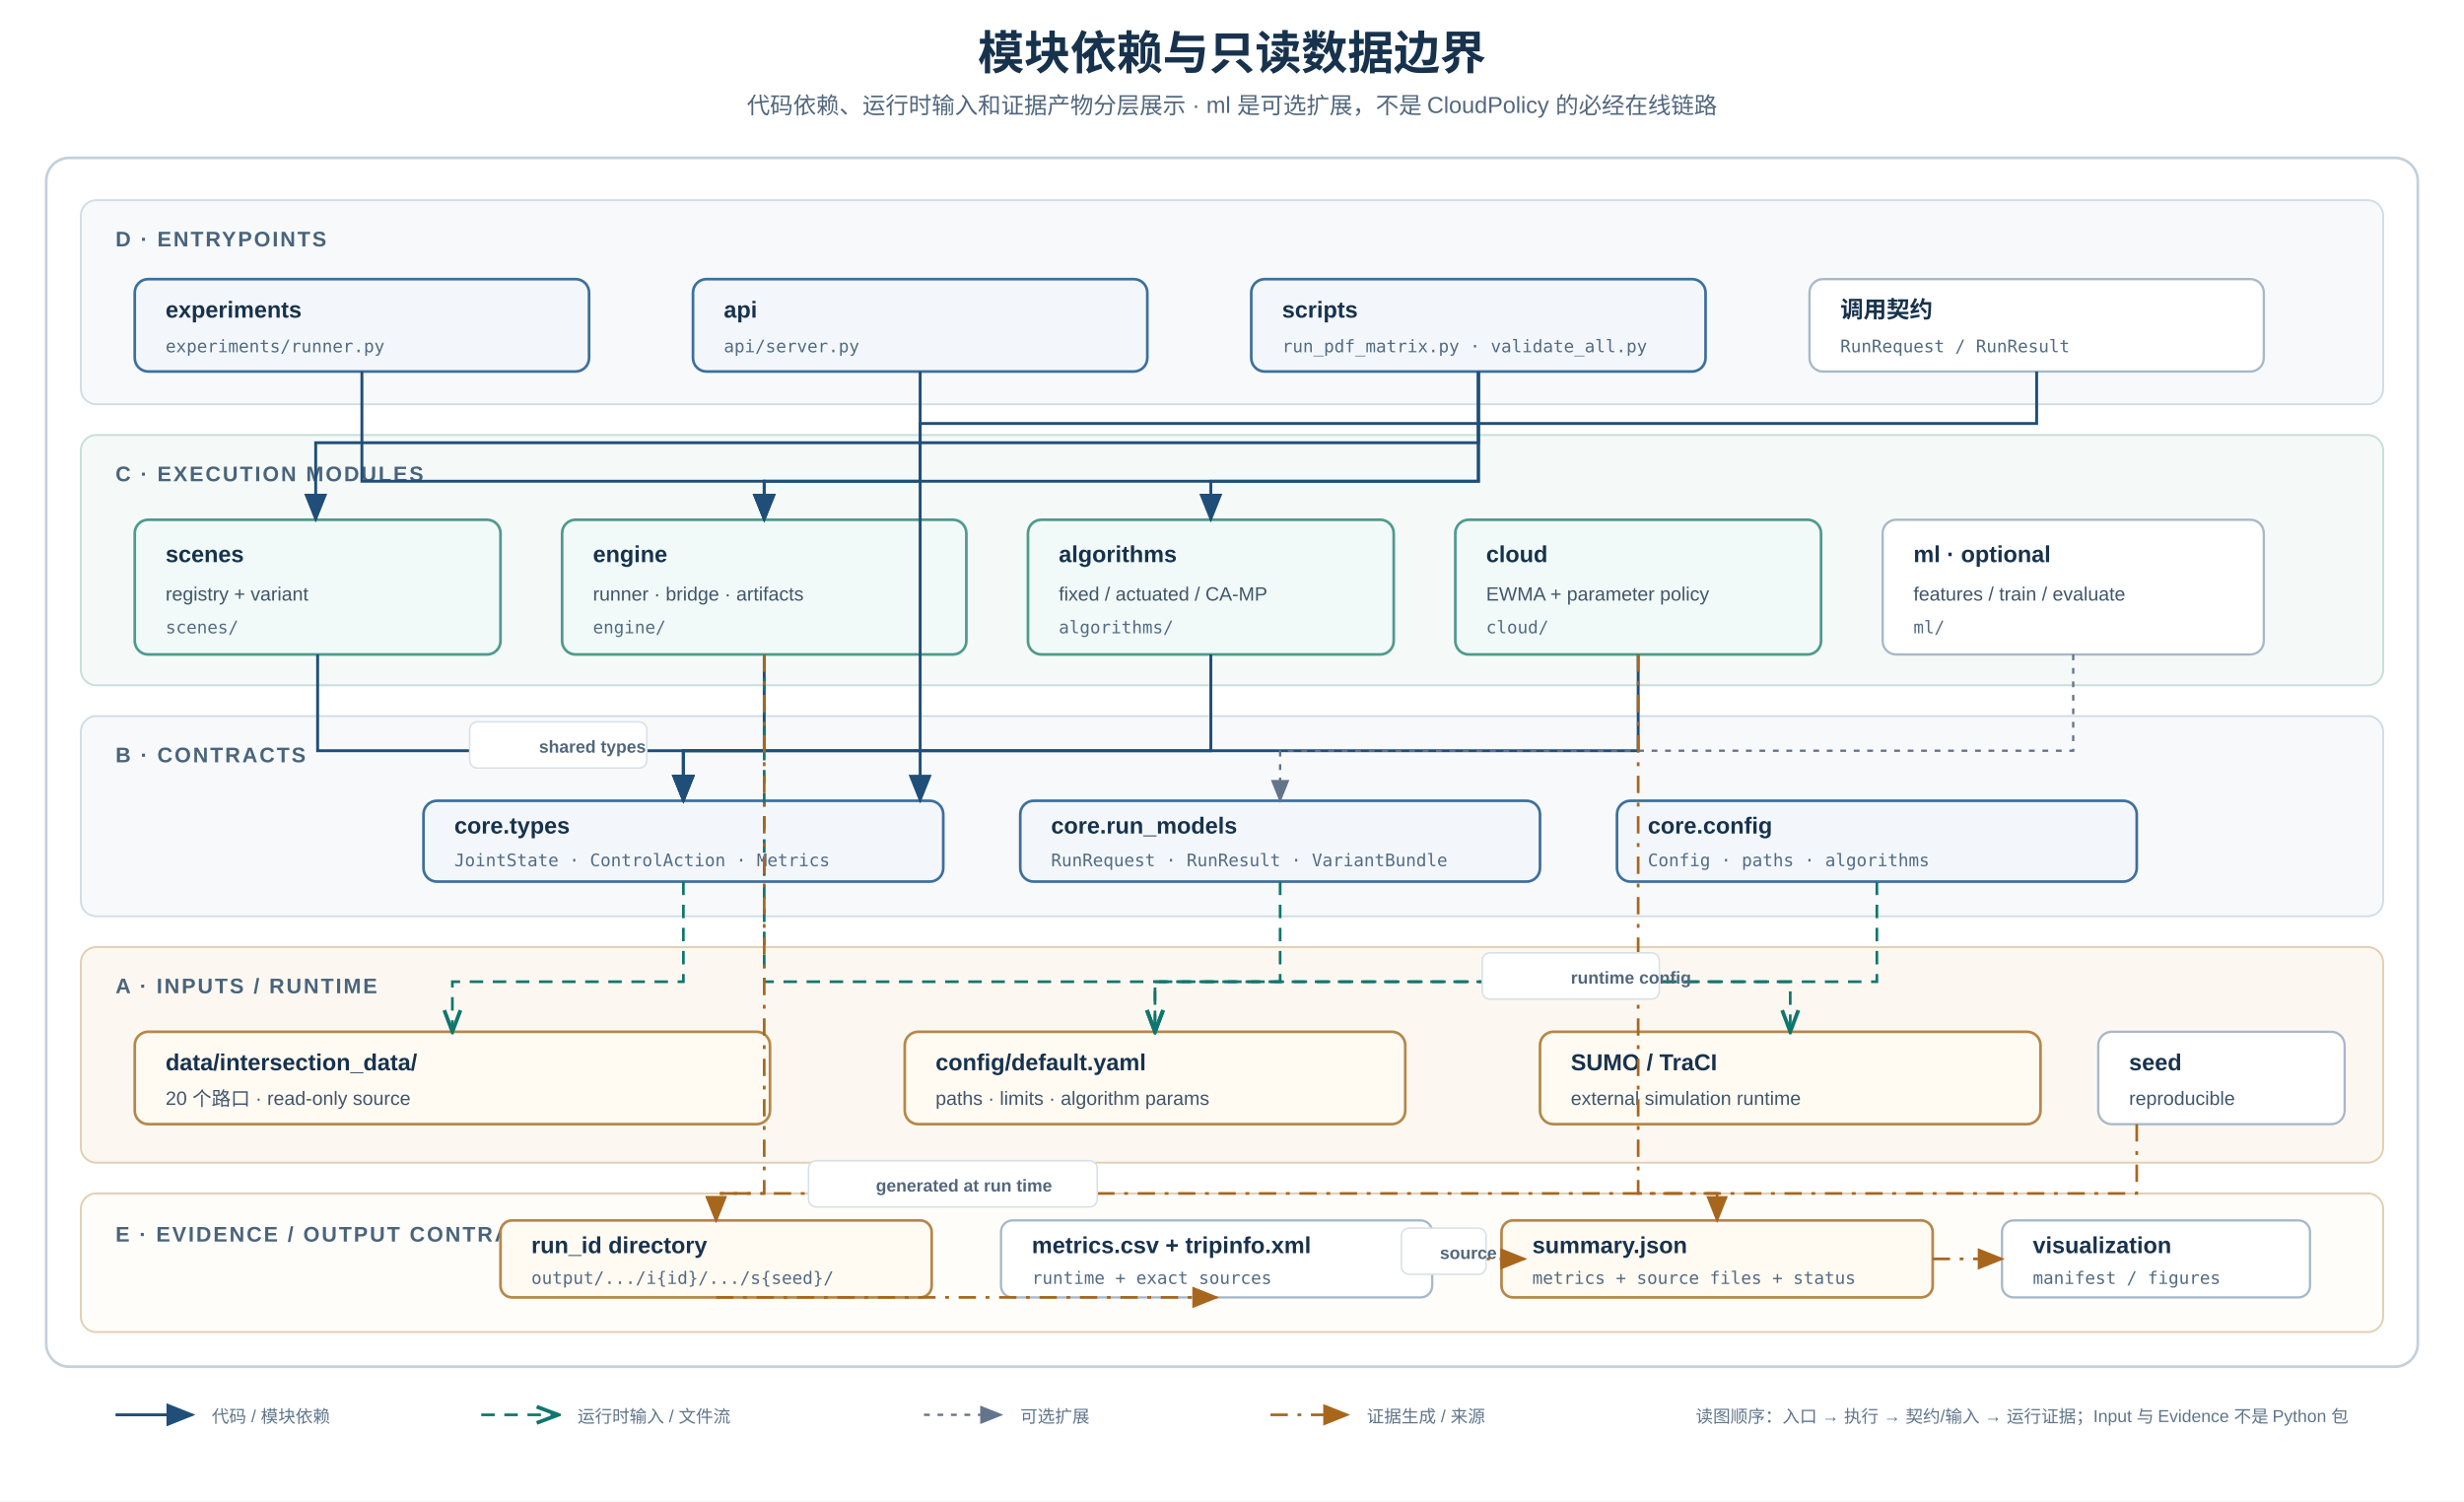
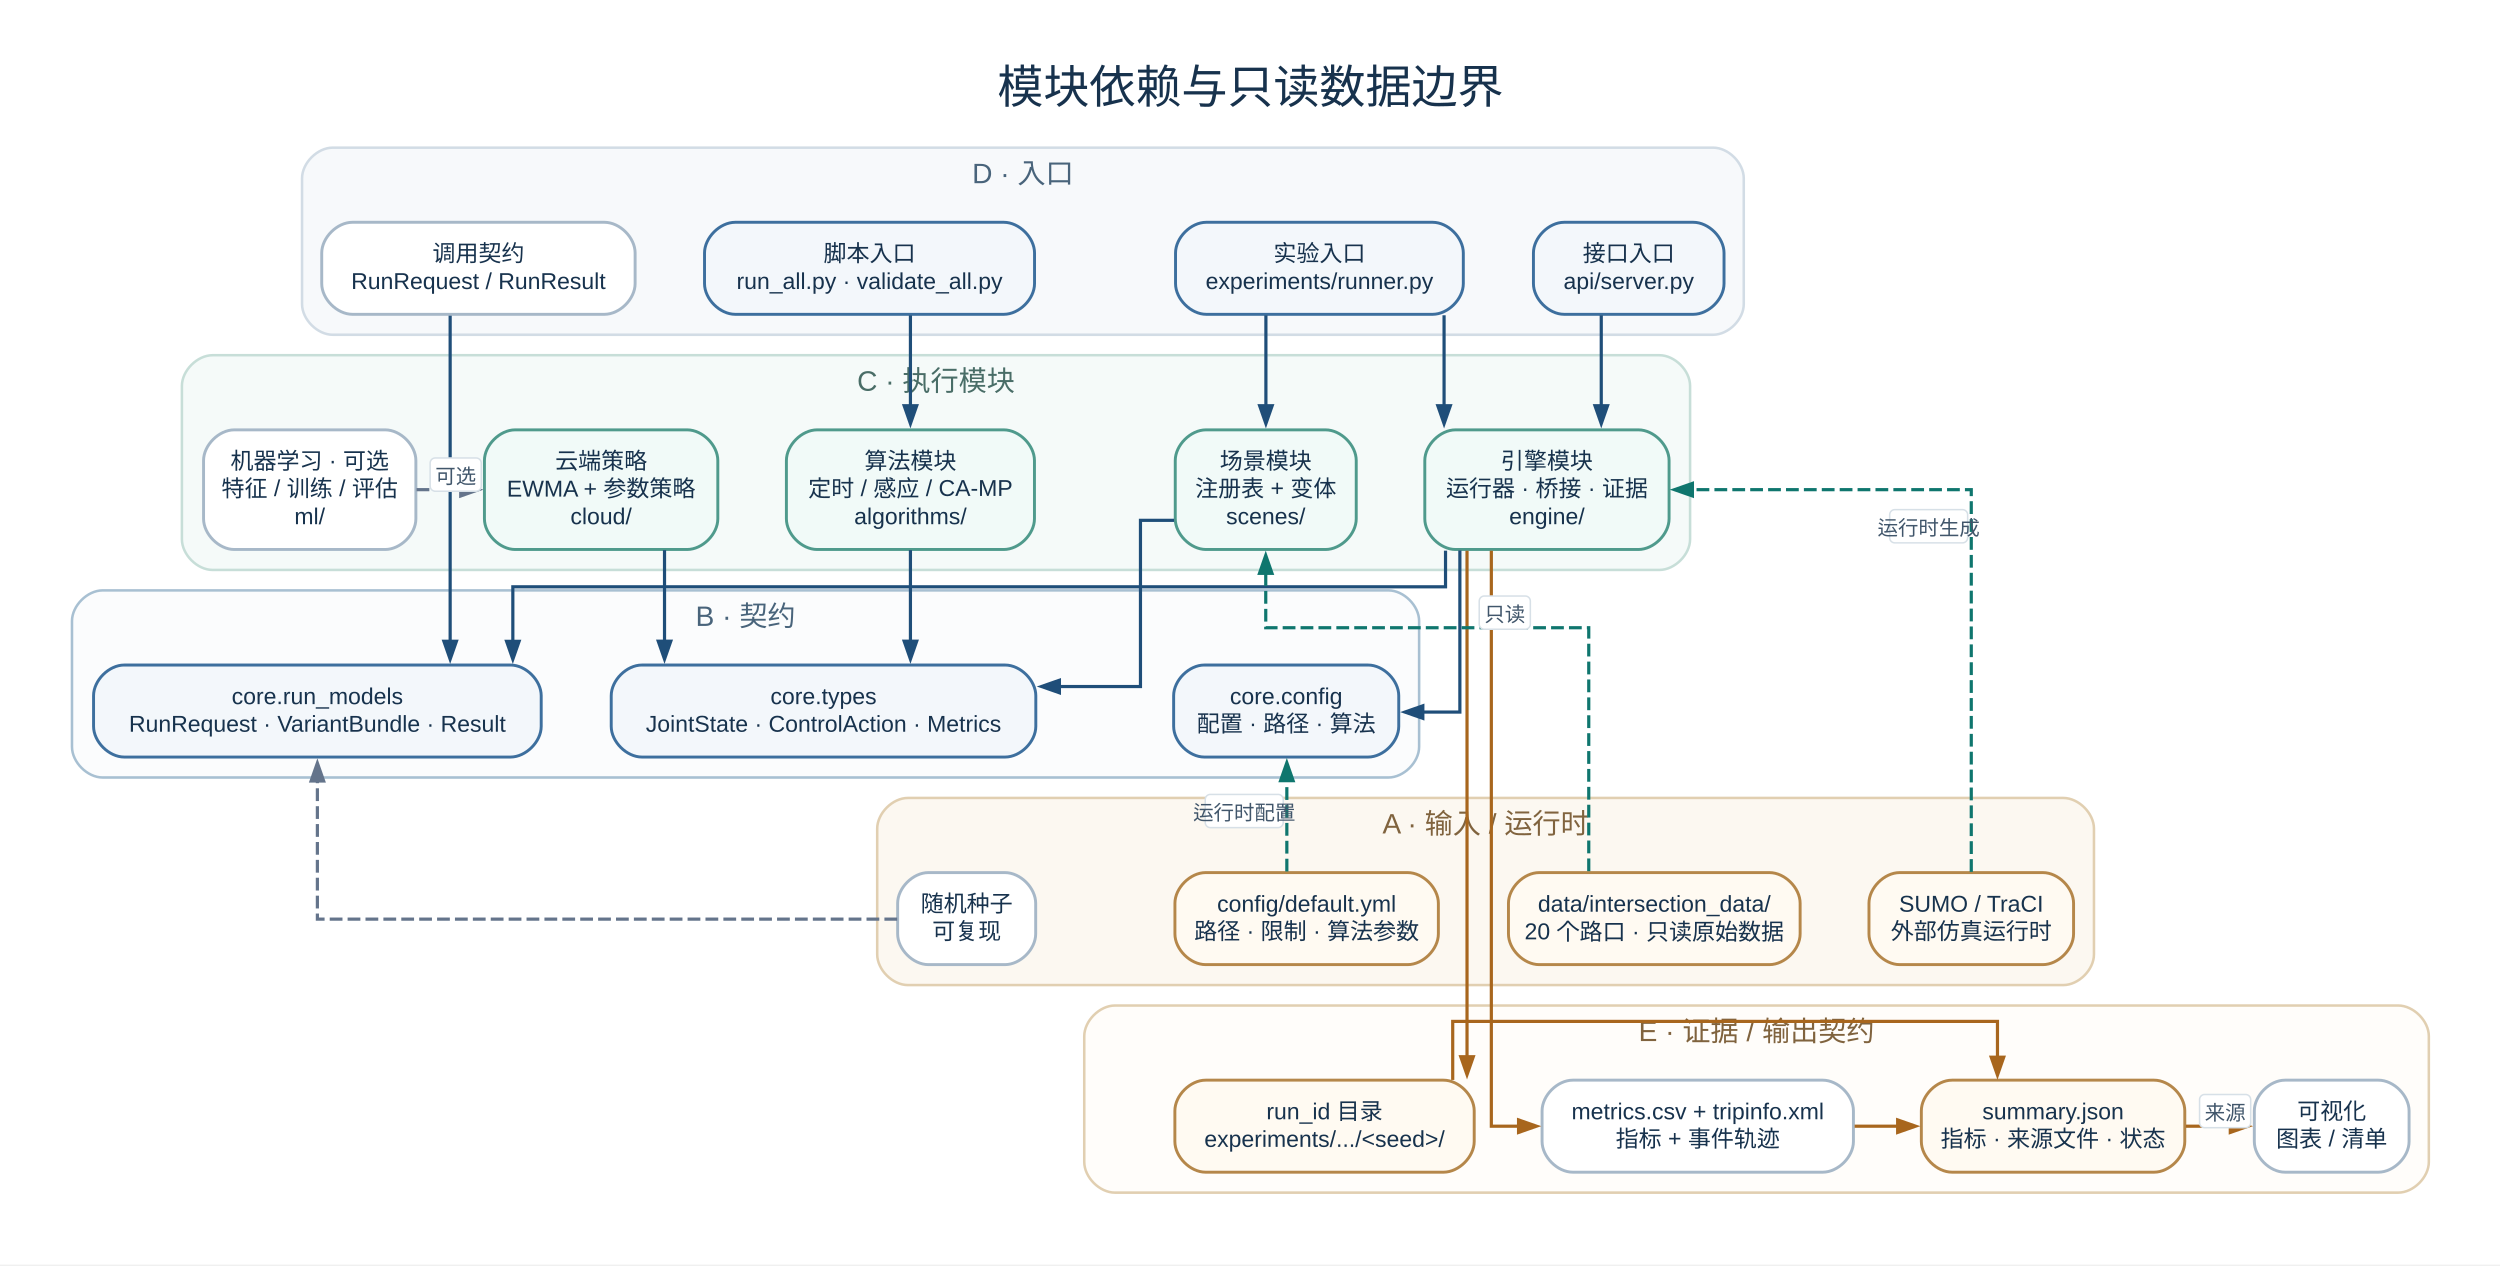
- <svg xmlns="http://www.w3.org/2000/svg" viewBox="0 0 1280 780" role="img" aria-labelledby="dependencies-title dependencies-desc">
-   <defs>
-     <marker id="dep-code" markerWidth="10" markerHeight="8" refX="9" refY="4" orient="auto">
-       <path d="M0,0 L10,4 L0,8 Z" fill="#1f4e79" />
-     </marker>
-     <marker id="dep-runtime" markerWidth="10" markerHeight="8" refX="9" refY="4" orient="auto">
-       <path d="M1,1 L9,4 L1,7" fill="none" stroke="#0f766e" stroke-width="1.4" />
-     </marker>
-     <marker id="dep-evidence" markerWidth="10" markerHeight="8" refX="9" refY="4" orient="auto">
-       <path d="M0,0 L10,4 L0,8 Z" fill="#a8661d" />
-     </marker>
-     <marker id="dep-optional" markerWidth="10" markerHeight="8" refX="9" refY="4" orient="auto">
-       <path d="M0,0 L10,4 L0,8 Z" fill="#64748b" />
-     </marker>
-   </defs>
-   <style>
-     .title { font-family: Arial, "Noto Sans CJK SC", "Microsoft YaHei", sans-serif; font-size: 24px; font-weight: 700; fill: #17324d; }
-     .subtitle { font-family: Arial, "Noto Sans CJK SC", "Microsoft YaHei", sans-serif; font-size: 12px; fill: #52677d; }
-     .layer { font-family: Arial, "Noto Sans CJK SC", "Microsoft YaHei", sans-serif; font-size: 11px; font-weight: 700; letter-spacing: 1px; fill: #49647b; }
-     .node-title { font-family: Arial, "Noto Sans CJK SC", "Microsoft YaHei", sans-serif; font-size: 12px; font-weight: 700; fill: #17324d; }
-     .node-text { font-family: Arial, "Noto Sans CJK SC", "Microsoft YaHei", sans-serif; font-size: 10px; fill: #41566b; }
-     .code { font-family: "Cascadia Mono", Consolas, monospace; font-size: 9px; fill: #536b82; }
-     .small { font-family: Arial, "Noto Sans CJK SC", "Microsoft YaHei", sans-serif; font-size: 10px; fill: #60758a; }
-     .tiny { font-family: Arial, "Noto Sans CJK SC", "Microsoft YaHei", sans-serif; font-size: 9px; fill: #60758a; }
-     .layer-bg-a { fill: #f7f9fb; stroke: #d2dce5; stroke-width: 1; }
-     .layer-bg-b { fill: #f5faf9; stroke: #c7ded8; stroke-width: 1; }
-     .layer-bg-c { fill: #fcf8f1; stroke: #e1cfb1; stroke-width: 1; }
-     .node { fill: #ffffff; stroke: #a7b8c8; stroke-width: 1.2; }
-     .node-blue { fill: #f3f7fb; stroke: #3d6f9e; stroke-width: 1.4; }
-     .node-teal { fill: #f1faf8; stroke: #4f9a8c; stroke-width: 1.4; }
-     .node-amber { fill: #fffaf2; stroke: #b5874a; stroke-width: 1.4; }
-     .code-line { fill: none; stroke: #1f4e79; stroke-width: 1.5; marker-end: url(#dep-code); }
-     .runtime-line { fill: none; stroke: #0f766e; stroke-width: 1.4; stroke-dasharray: 7 5; marker-end: url(#dep-runtime); }
-     .evidence-line { fill: none; stroke: #a8661d; stroke-width: 1.4; stroke-dasharray: 9 5 2 5; marker-end: url(#dep-evidence); }
-     .optional-line { fill: none; stroke: #64748b; stroke-width: 1.2; stroke-dasharray: 3 4; marker-end: url(#dep-optional); }
-     .label { font-family: Arial, "Noto Sans CJK SC", "Microsoft YaHei", sans-serif; font-size: 9px; font-weight: 700; fill: #52677d; }
-     .label-bg { fill: #ffffff; stroke: #d7e0e7; stroke-width: 0.8; }
-   </style>
-   <rect width="1280" height="780" fill="#ffffff" />
-   <text x="640" y="36" text-anchor="middle" class="title">模块依赖与只读数据边界</text>
-   <text x="640" y="59" text-anchor="middle" class="subtitle">代码依赖、运行时输入和证据产物分层展示 · ml 是可选扩展，不是 CloudPolicy 的必经在线链路</text>
-   <rect x="24" y="82" width="1232" height="628" rx="12" fill="#ffffff" stroke="#c3d0dc" stroke-width="1.4" />
-   <g id="entrypoints">
-     <rect x="42" y="104" width="1196" height="106" rx="8" class="layer-bg-a" />
-     <text x="60" y="128" class="layer">D · ENTRYPOINTS</text>
-     <rect x="70" y="145" width="236" height="48" rx="7" class="node-blue" />
-     <text x="86" y="165" class="node-title">experiments</text>
-     <text x="86" y="183" class="code">experiments/runner.py</text>
-     <rect x="360" y="145" width="236" height="48" rx="7" class="node-blue" />
-     <text x="376" y="165" class="node-title">api</text>
-     <text x="376" y="183" class="code">api/server.py</text>
-     <rect x="650" y="145" width="236" height="48" rx="7" class="node-blue" />
-     <text x="666" y="165" class="node-title">scripts</text>
-     <text x="666" y="183" class="code">run_pdf_matrix.py · validate_all.py</text>
-     <rect x="940" y="145" width="236" height="48" rx="7" class="node" />
-     <text x="956" y="165" class="node-title">调用契约</text>
-     <text x="956" y="183" class="code">RunRequest / RunResult</text>
-   </g>
-   <g id="execution">
-     <rect x="42" y="226" width="1196" height="130" rx="8" class="layer-bg-b" />
-     <text x="60" y="250" class="layer">C · EXECUTION MODULES</text>
-     <rect x="70" y="270" width="190" height="70" rx="7" class="node-teal" />
-     <text x="86" y="292" class="node-title">scenes</text>
-     <text x="86" y="312" class="node-text">registry + variant</text>
-     <text x="86" y="329" class="code">scenes/</text>
-     <rect x="292" y="270" width="210" height="70" rx="7" class="node-teal" />
-     <text x="308" y="292" class="node-title">engine</text>
-     <text x="308" y="312" class="node-text">runner · bridge · artifacts</text>
-     <text x="308" y="329" class="code">engine/</text>
-     <rect x="534" y="270" width="190" height="70" rx="7" class="node-teal" />
-     <text x="550" y="292" class="node-title">algorithms</text>
-     <text x="550" y="312" class="node-text">fixed / actuated / CA-MP</text>
-     <text x="550" y="329" class="code">algorithms/</text>
-     <rect x="756" y="270" width="190" height="70" rx="7" class="node-teal" />
-     <text x="772" y="292" class="node-title">cloud</text>
-     <text x="772" y="312" class="node-text">EWMA + parameter policy</text>
-     <text x="772" y="329" class="code">cloud/</text>
-     <rect x="978" y="270" width="198" height="70" rx="7" class="node" />
-     <text x="994" y="292" class="node-title">ml · optional</text>
-     <text x="994" y="312" class="node-text">features / train / evaluate</text>
-     <text x="994" y="329" class="code">ml/</text>
-   </g>
-   <g id="contracts">
-     <rect x="42" y="372" width="1196" height="104" rx="8" class="layer-bg-a" />
-     <text x="60" y="396" class="layer">B · CONTRACTS</text>
-     <rect x="220" y="416" width="270" height="42" rx="7" class="node-blue" />
-     <text x="236" y="433" class="node-title">core.types</text>
-     <text x="236" y="450" class="code">JointState · ControlAction · Metrics</text>
-     <rect x="530" y="416" width="270" height="42" rx="7" class="node-blue" />
-     <text x="546" y="433" class="node-title">core.run_models</text>
-     <text x="546" y="450" class="code">RunRequest · RunResult · VariantBundle</text>
-     <rect x="840" y="416" width="270" height="42" rx="7" class="node-blue" />
-     <text x="856" y="433" class="node-title">core.config</text>
-     <text x="856" y="450" class="code">Config · paths · algorithms</text>
-   </g>
-   <g id="input-boundary">
-     <rect x="42" y="492" width="1196" height="112" rx="8" class="layer-bg-c" />
-     <text x="60" y="516" class="layer">A · INPUTS / RUNTIME</text>
-     <rect x="70" y="536" width="330" height="48" rx="7" class="node-amber" />
-     <text x="86" y="556" class="node-title">data/intersection_data/</text>
-     <text x="86" y="574" class="node-text">20 个路口 · read-only source</text>
-     <rect x="470" y="536" width="260" height="48" rx="7" class="node-amber" />
-     <text x="486" y="556" class="node-title">config/default.yaml</text>
-     <text x="486" y="574" class="node-text">paths · limits · algorithm params</text>
-     <rect x="800" y="536" width="260" height="48" rx="7" class="node-amber" />
-     <text x="816" y="556" class="node-title">SUMO / TraCI</text>
-     <text x="816" y="574" class="node-text">external simulation runtime</text>
-     <rect x="1090" y="536" width="128" height="48" rx="7" class="node" />
-     <text x="1106" y="556" class="node-title">seed</text>
-     <text x="1106" y="574" class="node-text">reproducible</text>
-   </g>
-   <g id="evidence">
-     <rect x="42" y="620" width="1196" height="72" rx="8" fill="#fffdfa" stroke="#e1cfb1" stroke-width="1" />
-     <text x="60" y="645" class="layer">E · EVIDENCE / OUTPUT CONTRACT</text>
-     <rect x="260" y="634" width="224" height="40" rx="6" class="node-amber" />
-     <text x="276" y="651" class="node-title">run_id directory</text>
-     <text x="276" y="667" class="code">output/.../i{id}/.../s{seed}/</text>
-     <rect x="520" y="634" width="224" height="40" rx="6" class="node" />
-     <text x="536" y="651" class="node-title">metrics.csv + tripinfo.xml</text>
-     <text x="536" y="667" class="code">runtime + exact sources</text>
-     <rect x="780" y="634" width="224" height="40" rx="6" class="node-amber" />
-     <text x="796" y="651" class="node-title">summary.json</text>
-     <text x="796" y="667" class="code">metrics + source files + status</text>
-     <rect x="1040" y="634" width="160" height="40" rx="6" class="node" />
-     <text x="1056" y="651" class="node-title">visualization</text>
-     <text x="1056" y="667" class="code">manifest / figures</text>
-   </g>
-   <g id="dependency-lines">
-     <path d="M188,193 V250 H397 V270" class="code-line" />
-     <path d="M478,193 V250 H397 V270" class="code-line" />
-     <path d="M768,193 V230 H164 V270" class="code-line" />
-     <path d="M768,193 V250 H397 V270" class="code-line" />
-     <path d="M768,193 V250 H629 V270" class="code-line" />
-     <path d="M1058,193 V220 H478 V416" class="code-line" />
-     <path d="M165,340 V390 H355 V416" class="code-line" />
-     <path d="M397,340 V390 H355 V416" class="code-line" />
-     <path d="M629,340 V390 H355 V416" class="code-line" />
-     <path d="M851,340 V390 H355 V416" class="code-line" />
-     <path d="M1077,340 V390 H665 V416" class="optional-line" />
-     <path d="M355,458 V510 H235 V536" class="runtime-line" />
-     <path d="M665,458 V510 H600 V536" class="runtime-line" />
-     <path d="M975,458 V510 H600 V536" class="runtime-line" />
-     <path d="M397,340 V510 H930 V536" class="runtime-line" />
-     <path d="M1110,584 V620 H372 V634" class="evidence-line" />
-     <path d="M397,340 V620 H372 V634" class="evidence-line" />
-     <path d="M372,674 H632" class="evidence-line" />
-     <path d="M744,654 H792" class="evidence-line" />
-     <path d="M1004,654 H1040" class="evidence-line" />
-     <path d="M851,340 V620 H892 V634" class="evidence-line" />
-     <rect x="244" y="375" width="92" height="24" rx="4" class="label-bg" />
-     <text x="280" y="391" class="label">shared types</text>
-     <rect x="770" y="495" width="92" height="24" rx="4" class="label-bg" />
-     <text x="816" y="511" class="label">runtime config</text>
-     <rect x="420" y="603" width="150" height="24" rx="4" class="label-bg" />
-     <text x="455" y="619" class="label">generated at run time</text>
-     <rect x="728" y="638" width="44" height="24" rx="4" class="label-bg" />
-     <text x="748" y="654" class="label">source</text>
-   </g>
-   <g id="legend">
-     <line x1="60" y1="735" x2="100" y2="735" class="code-line" />
-     <text x="110" y="739" class="tiny">代码 / 模块依赖</text>
-     <line x1="250" y1="735" x2="290" y2="735" class="runtime-line" />
-     <text x="300" y="739" class="tiny">运行时输入 / 文件流</text>
-     <line x1="480" y1="735" x2="520" y2="735" class="optional-line" />
-     <text x="530" y="739" class="tiny">可选扩展</text>
-     <line x1="660" y1="735" x2="700" y2="735" class="evidence-line" />
-     <text x="710" y="739" class="tiny">证据生成 / 来源</text>
-     <text x="1220" y="739" text-anchor="end" class="tiny">读图顺序：入口 → 执行 → 契约/输入 → 运行证据；Input 与 Evidence 不是 Python 包</text>
+ <svg xmlns="http://www.w3.org/2000/svg" role="img" aria-labelledby="dependencies-title dependencies-desc" width="978pt" height="495pt" viewBox="0.00 0.00 978.00 495.00">
+   <g id="graph0" class="graph" transform="scale(1 1) rotate(0) translate(20.16 474.56)">
+     <polygon fill="white" stroke="none" points="-20.16,20.16 -20.16,-474.56 958.16,-474.56 958.16,20.16 -20.16,20.16" />
+     <text xml:space="preserve" text-anchor="middle" x="469" y="-434.2" font-family="Arial" font-size="18.00" fill="#17324d">模块依赖与只读数据边界</text>
+     <g id="clust1" class="cluster">
+       <path fill="#f7f9fb" stroke="#d2dce5" d="M110,-343.6C110,-343.6 650,-343.6 650,-343.6 656,-343.6 662,-349.6 662,-355.6 662,-355.6 662,-404.8 662,-404.8 662,-410.8 656,-416.8 650,-416.8 650,-416.8 110,-416.8 110,-416.8 104,-416.8 98,-410.8 98,-404.8 98,-404.8 98,-355.6 98,-355.6 98,-349.6 104,-343.6 110,-343.6" />
+       <text xml:space="preserve" text-anchor="middle" x="380" y="-402.9" font-family="Arial" font-size="11.00" fill="#49647b">D · 入口</text>
+     </g>
+     <g id="clust3" class="cluster">
+       <path fill="#f5faf9" stroke="#c7ded8" d="M63,-251.6C63,-251.6 629,-251.6 629,-251.6 635,-251.6 641,-257.6 641,-263.6 641,-263.6 641,-323.6 641,-323.6 641,-329.6 635,-335.6 629,-335.6 629,-335.6 63,-335.6 63,-335.6 57,-335.6 51,-329.6 51,-323.6 51,-323.6 51,-263.6 51,-263.6 51,-257.6 57,-251.6 63,-251.6" />
+       <text xml:space="preserve" text-anchor="middle" x="346" y="-321.7" font-family="Arial" font-size="11.00" fill="#496d67">C · 执行模块</text>
+     </g>
+     <g id="clust5" class="cluster">
+       <path fill="#fbfcfd" stroke="#a8c0d2" d="M20,-170.4C20,-170.4 523,-170.4 523,-170.4 529,-170.4 535,-176.4 535,-182.4 535,-182.4 535,-231.6 535,-231.6 535,-237.6 529,-243.6 523,-243.6 523,-243.6 20,-243.6 20,-243.6 14,-243.6 8,-237.6 8,-231.6 8,-231.6 8,-182.4 8,-182.4 8,-176.4 14,-170.4 20,-170.4" />
+       <text xml:space="preserve" text-anchor="middle" x="271.5" y="-229.7" font-family="Arial" font-size="11.00" fill="#49647b">B · 契约</text>
+     </g>
+     <g id="clust7" class="cluster">
+       <path fill="#fcf8f1" stroke="#e1cfb1" d="M335,-89.2C335,-89.2 787,-89.2 787,-89.2 793,-89.2 799,-95.2 799,-101.2 799,-101.2 799,-150.4 799,-150.4 799,-156.4 793,-162.4 787,-162.4 787,-162.4 335,-162.4 335,-162.4 329,-162.4 323,-156.4 323,-150.4 323,-150.4 323,-101.2 323,-101.2 323,-95.2 329,-89.2 335,-89.2" />
+       <text xml:space="preserve" text-anchor="middle" x="561" y="-148.5" font-family="Arial" font-size="11.00" fill="#80633e">A · 输入 / 运行时</text>
+     </g>
+     <g id="clust9" class="cluster">
+       <path fill="#fffdfa" stroke="#e1cfb1" d="M416,-8C416,-8 918,-8 918,-8 924,-8 930,-14 930,-20 930,-20 930,-69.2 930,-69.2 930,-75.2 924,-81.2 918,-81.2 918,-81.2 416,-81.2 416,-81.2 410,-81.2 404,-75.2 404,-69.2 404,-69.2 404,-20 404,-20 404,-14 410,-8 416,-8" />
+       <text xml:space="preserve" text-anchor="middle" x="667" y="-67.3" font-family="Arial" font-size="11.00" fill="#80633e">E · 证据 / 输出契约</text>
+     </g>
+     <g id="node1" class="node">
+       <path fill="#f3f7fb" stroke="#3d6f9e" stroke-width="1.15" d="M540.29,-387.6C540.29,-387.6 451.71,-387.6 451.71,-387.6 445.71,-387.6 439.71,-381.6 439.71,-375.6 439.71,-375.6 439.71,-363.6 439.71,-363.6 439.71,-357.6 445.71,-351.6 451.71,-351.6 451.71,-351.6 540.29,-351.6 540.29,-351.6 546.29,-351.6 552.29,-357.6 552.29,-363.6 552.29,-363.6 552.29,-375.6 552.29,-375.6 552.29,-381.6 546.29,-387.6 540.29,-387.6" />
+       <text xml:space="preserve" text-anchor="middle" x="496" y="-372.3" font-family="Arial" font-size="9.00" fill="#17324d">实验入口</text>
+       <text xml:space="preserve" text-anchor="middle" x="496" y="-361.5" font-family="Arial" font-size="9.00" fill="#17324d">experiments/runner.py</text>
+     </g>
+     <g id="node6" class="node">
+       <path fill="#f1faf8" stroke="#4f9a8c" stroke-width="1.15" d="M498.4,-306.4C498.4,-306.4 451.6,-306.4 451.6,-306.4 445.6,-306.4 439.6,-300.4 439.6,-294.4 439.6,-294.4 439.6,-271.6 439.6,-271.6 439.6,-265.6 445.6,-259.6 451.6,-259.6 451.6,-259.6 498.4,-259.6 498.4,-259.6 504.4,-259.6 510.4,-265.6 510.4,-271.6 510.4,-271.6 510.4,-294.4 510.4,-294.4 510.4,-300.4 504.4,-306.4 498.4,-306.4" />
+       <text xml:space="preserve" text-anchor="middle" x="475" y="-291.1" font-family="Arial" font-size="9.00" fill="#17324d">场景模块</text>
+       <text xml:space="preserve" text-anchor="middle" x="475" y="-280.3" font-family="Arial" font-size="9.00" fill="#17324d">注册表 + 变体</text>
+       <text xml:space="preserve" text-anchor="middle" x="475" y="-269.5" font-family="Arial" font-size="9.00" fill="#17324d">scenes/</text>
+     </g>
+     <g id="edge5" class="edge">
+       <path fill="none" stroke="#1f4e79" stroke-width="1.25" d="M475.06,-351.23C475.06,-351.23 475.06,-315.83 475.06,-315.83" />
+       <polygon fill="#1f4e79" stroke="#1f4e79" stroke-width="1.25" points="477.51,-315.83 475.06,-308.83 472.61,-315.83 477.51,-315.83" />
+     </g>
+     <g id="node7" class="node">
+       <path fill="#f1faf8" stroke="#4f9a8c" stroke-width="1.15" d="M620.78,-306.4C620.78,-306.4 549.22,-306.4 549.22,-306.4 543.22,-306.4 537.22,-300.4 537.22,-294.4 537.22,-294.4 537.22,-271.6 537.22,-271.6 537.22,-265.6 543.22,-259.6 549.22,-259.6 549.22,-259.6 620.78,-259.6 620.78,-259.6 626.78,-259.6 632.78,-265.6 632.78,-271.6 632.78,-271.6 632.78,-294.4 632.78,-294.4 632.78,-300.4 626.78,-306.4 620.78,-306.4" />
+       <text xml:space="preserve" text-anchor="middle" x="585" y="-291.1" font-family="Arial" font-size="9.00" fill="#17324d">引擎模块</text>
+       <text xml:space="preserve" text-anchor="middle" x="585" y="-280.3" font-family="Arial" font-size="9.00" fill="#17324d">运行器 · 桥接 · 证据</text>
+       <text xml:space="preserve" text-anchor="middle" x="585" y="-269.5" font-family="Arial" font-size="9.00" fill="#17324d">engine/</text>
+     </g>
+     <g id="edge6" class="edge">
+       <path fill="none" stroke="#1f4e79" stroke-width="1.25" d="M544.76,-351.23C544.76,-351.23 544.76,-315.83 544.76,-315.83" />
+       <polygon fill="#1f4e79" stroke="#1f4e79" stroke-width="1.25" points="547.21,-315.83 544.76,-308.83 542.31,-315.83 547.21,-315.83" />
+     </g>
+     <g id="node2" class="node">
+       <path fill="#f3f7fb" stroke="#3d6f9e" stroke-width="1.15" d="M642.28,-387.6C642.28,-387.6 591.72,-387.6 591.72,-387.6 585.72,-387.6 579.72,-381.6 579.72,-375.6 579.72,-375.6 579.72,-363.6 579.72,-363.6 579.72,-357.6 585.72,-351.6 591.72,-351.6 591.72,-351.6 642.28,-351.6 642.28,-351.6 648.28,-351.6 654.28,-357.6 654.28,-363.6 654.28,-363.6 654.28,-375.6 654.28,-375.6 654.28,-381.6 648.28,-387.6 642.28,-387.6" />
+       <text xml:space="preserve" text-anchor="middle" x="617" y="-372.3" font-family="Arial" font-size="9.00" fill="#17324d">接口入口</text>
+       <text xml:space="preserve" text-anchor="middle" x="617" y="-361.5" font-family="Arial" font-size="9.00" fill="#17324d">api/server.py</text>
+     </g>
+     <g id="edge7" class="edge">
+       <path fill="none" stroke="#1f4e79" stroke-width="1.25" d="M606.25,-351.23C606.25,-351.23 606.25,-315.83 606.25,-315.83" />
+       <polygon fill="#1f4e79" stroke="#1f4e79" stroke-width="1.25" points="608.7,-315.83 606.25,-308.83 603.8,-315.83 608.7,-315.83" />
+     </g>
+     <g id="node3" class="node">
+       <path fill="#f3f7fb" stroke="#3d6f9e" stroke-width="1.15" d="M372.55,-387.6C372.55,-387.6 267.45,-387.6 267.45,-387.6 261.45,-387.6 255.45,-381.6 255.45,-375.6 255.45,-375.6 255.45,-363.6 255.45,-363.6 255.45,-357.6 261.45,-351.6 267.45,-351.6 267.45,-351.6 372.55,-351.6 372.55,-351.6 378.55,-351.6 384.55,-357.6 384.55,-363.6 384.55,-363.6 384.55,-375.6 384.55,-375.6 384.55,-381.6 378.55,-387.6 372.55,-387.6" />
+       <text xml:space="preserve" text-anchor="middle" x="320" y="-372.3" font-family="Arial" font-size="9.00" fill="#17324d">脚本入口</text>
+       <text xml:space="preserve" text-anchor="middle" x="320" y="-361.5" font-family="Arial" font-size="9.00" fill="#17324d">run_all.py · validate_all.py</text>
+     </g>
+     <g id="node8" class="node">
+       <path fill="#f1faf8" stroke="#4f9a8c" stroke-width="1.15" d="M372.52,-306.4C372.52,-306.4 299.48,-306.4 299.48,-306.4 293.48,-306.4 287.48,-300.4 287.48,-294.4 287.48,-294.4 287.48,-271.6 287.48,-271.6 287.48,-265.6 293.48,-259.6 299.48,-259.6 299.48,-259.6 372.52,-259.6 372.52,-259.6 378.52,-259.6 384.52,-265.6 384.52,-271.6 384.52,-271.6 384.52,-294.4 384.52,-294.4 384.52,-300.4 378.52,-306.4 372.52,-306.4" />
+       <text xml:space="preserve" text-anchor="middle" x="336" y="-291.1" font-family="Arial" font-size="9.00" fill="#17324d">算法模块</text>
+       <text xml:space="preserve" text-anchor="middle" x="336" y="-280.3" font-family="Arial" font-size="9.00" fill="#17324d">定时 / 感应 / CA-MP</text>
+       <text xml:space="preserve" text-anchor="middle" x="336" y="-269.5" font-family="Arial" font-size="9.00" fill="#17324d">algorithms/</text>
+     </g>
+     <g id="edge8" class="edge">
+       <path fill="none" stroke="#1f4e79" stroke-width="1.25" d="M336,-351.23C336,-351.23 336,-315.83 336,-315.83" />
+       <polygon fill="#1f4e79" stroke="#1f4e79" stroke-width="1.25" points="338.45,-315.83 336,-308.83 333.55,-315.83 338.45,-315.83" />
+     </g>
+     <g id="node4" class="node">
+       <path fill="#ffffff" stroke="#a7b8c8" stroke-width="1.15" d="M216.3,-387.6C216.3,-387.6 117.7,-387.6 117.7,-387.6 111.7,-387.6 105.7,-381.6 105.7,-375.6 105.7,-375.6 105.7,-363.6 105.7,-363.6 105.7,-357.6 111.7,-351.6 117.7,-351.6 117.7,-351.6 216.3,-351.6 216.3,-351.6 222.3,-351.6 228.3,-357.6 228.3,-363.6 228.3,-363.6 228.3,-375.6 228.3,-375.6 228.3,-381.6 222.3,-387.6 216.3,-387.6" />
+       <text xml:space="preserve" text-anchor="middle" x="167" y="-372.3" font-family="Arial" font-size="9.00" fill="#17324d">调用契约</text>
+       <text xml:space="preserve" text-anchor="middle" x="167" y="-361.5" font-family="Arial" font-size="9.00" fill="#17324d">RunRequest / RunResult</text>
+     </g>
+     <g id="node13" class="node">
+       <path fill="#f3f7fb" stroke="#3d6f9e" stroke-width="1.15" d="M179.56,-214.4C179.56,-214.4 28.44,-214.4 28.44,-214.4 22.44,-214.4 16.44,-208.4 16.44,-202.4 16.44,-202.4 16.44,-190.4 16.44,-190.4 16.44,-184.4 22.44,-178.4 28.44,-178.4 28.44,-178.4 179.56,-178.4 179.56,-178.4 185.56,-178.4 191.56,-184.4 191.56,-190.4 191.56,-190.4 191.56,-202.4 191.56,-202.4 191.56,-208.4 185.56,-214.4 179.56,-214.4" />
+       <text xml:space="preserve" text-anchor="middle" x="104" y="-199.1" font-family="Arial" font-size="9.00" fill="#17324d">core.run_models</text>
+       <text xml:space="preserve" text-anchor="middle" x="104" y="-188.3" font-family="Arial" font-size="9.00" fill="#17324d">RunRequest · VariantBundle · Result</text>
+     </g>
+     <g id="edge9" class="edge">
+       <path fill="none" stroke="#1f4e79" stroke-width="1.25" d="M155.94,-351.06C155.94,-351.06 155.94,-223.69 155.94,-223.69" />
+       <polygon fill="#1f4e79" stroke="#1f4e79" stroke-width="1.25" points="158.39,-223.69 155.94,-216.69 153.49,-223.69 158.39,-223.69" />
+     </g>
+     <g id="node12" class="node">
+       <path fill="#f3f7fb" stroke="#3d6f9e" stroke-width="1.15" d="M373.05,-214.4C373.05,-214.4 230.95,-214.4 230.95,-214.4 224.95,-214.4 218.95,-208.4 218.95,-202.4 218.95,-202.4 218.95,-190.4 218.95,-190.4 218.95,-184.4 224.95,-178.4 230.95,-178.4 230.95,-178.4 373.05,-178.4 373.05,-178.4 379.05,-178.4 385.05,-184.4 385.05,-190.4 385.05,-190.4 385.05,-202.4 385.05,-202.4 385.05,-208.4 379.05,-214.4 373.05,-214.4" />
+       <text xml:space="preserve" text-anchor="middle" x="302" y="-199.1" font-family="Arial" font-size="9.00" fill="#17324d">core.types</text>
+       <text xml:space="preserve" text-anchor="middle" x="302" y="-188.3" font-family="Arial" font-size="9.00" fill="#17324d">JointState · ControlAction · Metrics</text>
+     </g>
+     <g id="edge10" class="edge">
+       <path fill="none" stroke="#1f4e79" stroke-width="1.25" d="M439.12,-271C431.65,-271 425.99,-271 425.99,-271 425.99,-271 425.99,-206 425.99,-206 425.99,-206 394.28,-206 394.28,-206" />
+       <polygon fill="#1f4e79" stroke="#1f4e79" stroke-width="1.25" points="394.28,-203.55 387.28,-206 394.28,-208.45 394.28,-203.55" />
+     </g>
+     <g id="edge11" class="edge">
+       <path fill="none" stroke="#1f4e79" stroke-width="1.25" d="M545.33,-259.15C545.33,-251.52 545.33,-245 545.33,-245 545.33,-245 180.46,-245 180.46,-245 180.46,-245 180.46,-223.67 180.46,-223.67" />
+       <polygon fill="#1f4e79" stroke="#1f4e79" stroke-width="1.25" points="182.91,-223.67 180.46,-216.67 178.01,-223.67 182.91,-223.67" />
+     </g>
+     <g id="node14" class="node">
+       <path fill="#f3f7fb" stroke="#3d6f9e" stroke-width="1.15" d="M515.03,-214.4C515.03,-214.4 450.97,-214.4 450.97,-214.4 444.97,-214.4 438.97,-208.4 438.97,-202.4 438.97,-202.4 438.97,-190.4 438.97,-190.4 438.97,-184.4 444.97,-178.4 450.97,-178.4 450.97,-178.4 515.03,-178.4 515.03,-178.4 521.03,-178.4 527.03,-184.4 527.03,-190.4 527.03,-190.4 527.03,-202.4 527.03,-202.4 527.03,-208.4 521.03,-214.4 515.03,-214.4" />
+       <text xml:space="preserve" text-anchor="middle" x="483" y="-199.1" font-family="Arial" font-size="9.00" fill="#17324d">core.config</text>
+       <text xml:space="preserve" text-anchor="middle" x="483" y="-188.3" font-family="Arial" font-size="9.00" fill="#17324d">配置 · 路径 · 算法</text>
+     </g>
+     <g id="edge12" class="edge">
+       <path fill="none" stroke="#1f4e79" stroke-width="1.25" d="M550.94,-259.23C550.94,-233.47 550.94,-196 550.94,-196 550.94,-196 536.45,-196 536.45,-196" />
+       <polygon fill="#1f4e79" stroke="#1f4e79" stroke-width="1.25" points="536.45,-193.55 529.45,-196 536.45,-198.45 536.45,-193.55" />
+     </g>
+     <g id="node21" class="node">
+       <path fill="#fffaf2" stroke="#b5874a" stroke-width="1.15" d="M544.55,-52C544.55,-52 451.45,-52 451.45,-52 445.45,-52 439.45,-46 439.45,-40 439.45,-40 439.45,-28 439.45,-28 439.45,-22 445.45,-16 451.45,-16 451.45,-16 544.55,-16 544.55,-16 550.55,-16 556.55,-22 556.55,-28 556.55,-28 556.55,-40 556.55,-40 556.55,-46 550.55,-52 544.55,-52" />
+       <text xml:space="preserve" text-anchor="middle" x="498" y="-36.7" font-family="Arial" font-size="9.00" fill="#17324d">run_id 目录</text>
+       <text xml:space="preserve" text-anchor="middle" x="498" y="-25.9" font-family="Arial" font-size="9.00" fill="#17324d">experiments/.../&lt;seed&gt;/</text>
+     </g>
+     <g id="edge20" class="edge">
+       <path fill="none" stroke="#a8661d" stroke-width="1.25" d="M553.74,-259.12C553.74,-259.12 553.74,-61.16 553.74,-61.16" />
+       <polygon fill="#a8661d" stroke="#a8661d" stroke-width="1.25" points="556.19,-61.16 553.74,-54.16 551.29,-61.16 556.19,-61.16" />
+     </g>
+     <g id="node22" class="node">
+       <path fill="#ffffff" stroke="#a7b8c8" stroke-width="1.15" d="M692.9,-52C692.9,-52 595.1,-52 595.1,-52 589.1,-52 583.1,-46 583.1,-40 583.1,-40 583.1,-28 583.1,-28 583.1,-22 589.1,-16 595.1,-16 595.1,-16 692.9,-16 692.9,-16 698.9,-16 704.9,-22 704.9,-28 704.9,-28 704.9,-40 704.9,-40 704.9,-46 698.9,-52 692.9,-52" />
+       <text xml:space="preserve" text-anchor="middle" x="644" y="-36.7" font-family="Arial" font-size="9.00" fill="#17324d">metrics.csv + tripinfo.xml</text>
+       <text xml:space="preserve" text-anchor="middle" x="644" y="-25.9" font-family="Arial" font-size="9.00" fill="#17324d">指标 + 事件轨迹</text>
+     </g>
+     <g id="edge21" class="edge">
+       <path fill="none" stroke="#a8661d" stroke-width="1.25" d="M563.25,-259.12C563.25,-196.8 563.25,-34 563.25,-34 563.25,-34 573.9,-34 573.9,-34" />
+       <polygon fill="#a8661d" stroke="#a8661d" stroke-width="1.25" points="573.9,-36.45 580.9,-34 573.9,-31.55 573.9,-36.45" />
+     </g>
+     <g id="edge13" class="edge">
+       <path fill="none" stroke="#1f4e79" stroke-width="1.25" d="M336,-259.34C336,-259.34 336,-223.71 336,-223.71" />
+       <polygon fill="#1f4e79" stroke="#1f4e79" stroke-width="1.25" points="338.45,-223.71 336,-216.71 333.55,-223.71 338.45,-223.71" />
+     </g>
+     <g id="node9" class="node">
+       <path fill="#f1faf8" stroke="#4f9a8c" stroke-width="1.15" d="M248.65,-306.4C248.65,-306.4 181.35,-306.4 181.35,-306.4 175.35,-306.4 169.35,-300.4 169.35,-294.4 169.35,-294.4 169.35,-271.6 169.35,-271.6 169.35,-265.6 175.35,-259.6 181.35,-259.6 181.35,-259.6 248.65,-259.6 248.65,-259.6 254.65,-259.6 260.65,-265.6 260.65,-271.6 260.65,-271.6 260.65,-294.4 260.65,-294.4 260.65,-300.4 254.65,-306.4 248.65,-306.4" />
+       <text xml:space="preserve" text-anchor="middle" x="215" y="-291.1" font-family="Arial" font-size="9.00" fill="#17324d">云端策略</text>
+       <text xml:space="preserve" text-anchor="middle" x="215" y="-280.3" font-family="Arial" font-size="9.00" fill="#17324d">EWMA + 参数策略</text>
+       <text xml:space="preserve" text-anchor="middle" x="215" y="-269.5" font-family="Arial" font-size="9.00" fill="#17324d">cloud/</text>
+     </g>
+     <g id="edge14" class="edge">
+       <path fill="none" stroke="#1f4e79" stroke-width="1.25" d="M239.8,-259.34C239.8,-259.34 239.8,-223.71 239.8,-223.71" />
+       <polygon fill="#1f4e79" stroke="#1f4e79" stroke-width="1.25" points="242.25,-223.71 239.8,-216.71 237.35,-223.71 242.25,-223.71" />
+     </g>
+     <g id="node10" class="node">
+       <path fill="#ffffff" stroke="#a7b8c8" stroke-width="1.15" d="M130.53,-306.4C130.53,-306.4 71.47,-306.4 71.47,-306.4 65.47,-306.4 59.47,-300.4 59.47,-294.4 59.47,-294.4 59.47,-271.6 59.47,-271.6 59.47,-265.6 65.47,-259.6 71.47,-259.6 71.47,-259.6 130.53,-259.6 130.53,-259.6 136.53,-259.6 142.53,-265.6 142.53,-271.6 142.53,-271.6 142.53,-294.4 142.53,-294.4 142.53,-300.4 136.53,-306.4 130.53,-306.4" />
+       <text xml:space="preserve" text-anchor="middle" x="101" y="-291.1" font-family="Arial" font-size="9.00" fill="#17324d">机器学习 · 可选</text>
+       <text xml:space="preserve" text-anchor="middle" x="101" y="-280.3" font-family="Arial" font-size="9.00" fill="#17324d">特征 / 训练 / 评估</text>
+       <text xml:space="preserve" text-anchor="middle" x="101" y="-269.5" font-family="Arial" font-size="9.00" fill="#17324d">ml/</text>
+     </g>
+     <g id="edge15" class="edge">
+       <path fill="none" stroke="#64748b" stroke-width="1.25" stroke-dasharray="5,2" d="M142.8,-283C142.8,-283 160.08,-283 160.08,-283" />
+       <polygon fill="#64748b" stroke="#64748b" stroke-width="1.25" points="160.08,-285.45 167.08,-283 160.08,-280.55 160.08,-285.45" />
+       <rect x="148.11" y="-295.40" width="20.00" height="13" rx="2" fill="#ffffff" stroke="#d7e0e7" stroke-width="0.6" />
+       <text xml:space="preserve" text-anchor="middle" x="158.11" y="-285.4" font-family="Arial" font-size="8.00" fill="#41566b">可选</text>
+     </g>
+     <g id="node16" class="node">
+       <path fill="#fffaf2" stroke="#b5874a" stroke-width="1.15" d="M672.05,-133.2C672.05,-133.2 581.95,-133.2 581.95,-133.2 575.95,-133.2 569.95,-127.2 569.95,-121.2 569.95,-121.2 569.95,-109.2 569.95,-109.2 569.95,-103.2 575.95,-97.2 581.95,-97.2 581.95,-97.2 672.05,-97.2 672.05,-97.2 678.05,-97.2 684.05,-103.2 684.05,-109.2 684.05,-109.2 684.05,-121.2 684.05,-121.2 684.05,-127.2 678.05,-133.2 672.05,-133.2" />
+       <text xml:space="preserve" text-anchor="middle" x="627" y="-117.9" font-family="Arial" font-size="9.00" fill="#17324d">data/intersection_data/</text>
+       <text xml:space="preserve" text-anchor="middle" x="627" y="-107.1" font-family="Arial" font-size="9.00" fill="#17324d">20 个路口 · 只读原始数据</text>
+     </g>
+     <g id="edge16" class="edge">
+       <path fill="none" stroke="#0f766e" stroke-width="1.25" stroke-dasharray="5,2" d="M601.36,-133.74C601.36,-165.98 601.36,-229 601.36,-229 601.36,-229 475,-229 475,-229 475,-229 475,-250.27 475,-250.27" />
+       <polygon fill="#0f766e" stroke="#0f766e" stroke-width="1.25" points="472.55,-250.27 475,-257.27 477.45,-250.27 472.55,-250.27" />
+       <rect x="558.51" y="-241.40" width="20.00" height="13" rx="2" fill="#ffffff" stroke="#d7e0e7" stroke-width="0.6" />
+       <text xml:space="preserve" text-anchor="middle" x="568.51" y="-231.4" font-family="Arial" font-size="8.00" fill="#41566b">只读</text>
+     </g>
+     <g id="node17" class="node">
+       <path fill="#fffaf2" stroke="#b5874a" stroke-width="1.15" d="M530.53,-133.2C530.53,-133.2 451.47,-133.2 451.47,-133.2 445.47,-133.2 439.47,-127.2 439.47,-121.2 439.47,-121.2 439.47,-109.2 439.47,-109.2 439.47,-103.2 445.47,-97.2 451.47,-97.2 451.47,-97.2 530.53,-97.2 530.53,-97.2 536.53,-97.2 542.53,-103.2 542.53,-109.2 542.53,-109.2 542.53,-121.2 542.53,-121.2 542.53,-127.2 536.53,-133.2 530.53,-133.2" />
+       <text xml:space="preserve" text-anchor="middle" x="491" y="-117.9" font-family="Arial" font-size="9.00" fill="#17324d">config/default.yml</text>
+       <text xml:space="preserve" text-anchor="middle" x="491" y="-107.1" font-family="Arial" font-size="9.00" fill="#17324d">路径 · 限制 · 算法参数</text>
+     </g>
+     <g id="edge17" class="edge">
+       <path fill="none" stroke="#0f766e" stroke-width="1.25" stroke-dasharray="5,2" d="M483.25,-133.63C483.25,-133.63 483.25,-169.16 483.25,-169.16" />
+       <polygon fill="#0f766e" stroke="#0f766e" stroke-width="1.25" points="480.8,-169.16 483.25,-176.16 485.7,-169.16 480.8,-169.16" />
+       <rect x="451.33" y="-163.79" width="30.50" height="13" rx="2" fill="#ffffff" stroke="#d7e0e7" stroke-width="0.6" />
+       <text xml:space="preserve" text-anchor="middle" x="466.58" y="-153.79" font-family="Arial" font-size="8.00" fill="#41566b">运行时配置</text>
+     </g>
+     <g id="node18" class="node">
+       <path fill="#fffaf2" stroke="#b5874a" stroke-width="1.15" d="M779.02,-133.2C779.02,-133.2 722.98,-133.2 722.98,-133.2 716.98,-133.2 710.98,-127.2 710.98,-121.2 710.98,-121.2 710.98,-109.2 710.98,-109.2 710.98,-103.2 716.98,-97.2 722.98,-97.2 722.98,-97.2 779.02,-97.2 779.02,-97.2 785.02,-97.2 791.02,-103.2 791.02,-109.2 791.02,-109.2 791.02,-121.2 791.02,-121.2 791.02,-127.2 785.02,-133.2 779.02,-133.2" />
+       <text xml:space="preserve" text-anchor="middle" x="751" y="-117.9" font-family="Arial" font-size="9.00" fill="#17324d">SUMO / TraCI</text>
+       <text xml:space="preserve" text-anchor="middle" x="751" y="-107.1" font-family="Arial" font-size="9.00" fill="#17324d">外部仿真运行时</text>
+     </g>
+     <g id="edge18" class="edge">
+       <path fill="none" stroke="#0f766e" stroke-width="1.25" stroke-dasharray="5,2" d="M751,-133.48C751,-176.97 751,-283 751,-283 751,-283 641.91,-283 641.91,-283" />
+       <polygon fill="#0f766e" stroke="#0f766e" stroke-width="1.25" points="641.91,-280.55 634.91,-283 641.91,-285.45 641.91,-280.55" />
+       <rect x="719.08" y="-275.19" width="30.50" height="13" rx="2" fill="#ffffff" stroke="#d7e0e7" stroke-width="0.6" />
+       <text xml:space="preserve" text-anchor="middle" x="734.33" y="-265.19" font-family="Arial" font-size="8.00" fill="#41566b">运行时生成</text>
+     </g>
+     <g id="node19" class="node">
+       <path fill="#ffffff" stroke="#a7b8c8" stroke-width="1.15" d="M373,-133.2C373,-133.2 343,-133.2 343,-133.2 337,-133.2 331,-127.2 331,-121.2 331,-121.2 331,-109.2 331,-109.2 331,-103.2 337,-97.2 343,-97.2 343,-97.2 373,-97.2 373,-97.2 379,-97.2 385,-103.2 385,-109.2 385,-109.2 385,-121.2 385,-121.2 385,-127.2 379,-133.2 373,-133.2" />
+       <text xml:space="preserve" text-anchor="middle" x="358" y="-117.9" font-family="Arial" font-size="9.00" fill="#17324d">随机种子</text>
+       <text xml:space="preserve" text-anchor="middle" x="358" y="-107.1" font-family="Arial" font-size="9.00" fill="#17324d">可复现</text>
+     </g>
+     <g id="edge19" class="edge">
+       <path fill="none" stroke="#64748b" stroke-width="1.25" stroke-dasharray="5,2" d="M330.82,-115C265.29,-115 104,-115 104,-115 104,-115 104,-169.04 104,-169.04" />
+       <polygon fill="#64748b" stroke="#64748b" stroke-width="1.25" points="101.55,-169.04 104,-176.04 106.45,-169.04 101.55,-169.04" />
+     </g>
+     <g id="node23" class="node">
+       <path fill="#fffaf2" stroke="#b5874a" stroke-width="1.15" d="M822.53,-52C822.53,-52 743.47,-52 743.47,-52 737.47,-52 731.47,-46 731.47,-40 731.47,-40 731.47,-28 731.47,-28 731.47,-22 737.47,-16 743.47,-16 743.47,-16 822.53,-16 822.53,-16 828.53,-16 834.53,-22 834.53,-28 834.53,-28 834.53,-40 834.53,-40 834.53,-46 828.53,-52 822.53,-52" />
+       <text xml:space="preserve" text-anchor="middle" x="783" y="-36.7" font-family="Arial" font-size="9.00" fill="#17324d">summary.json</text>
+       <text xml:space="preserve" text-anchor="middle" x="783" y="-25.9" font-family="Arial" font-size="9.00" fill="#17324d">指标 · 来源文件 · 状态</text>
+     </g>
+     <g id="edge22" class="edge">
+       <path fill="none" stroke="#a8661d" stroke-width="1.25" d="M548.14,-52.1C548.14,-63.09 548.14,-75 548.14,-75 548.14,-75 761.25,-75 761.25,-75 761.25,-75 761.25,-60.99 761.25,-60.99" />
+       <polygon fill="#a8661d" stroke="#a8661d" stroke-width="1.25" points="763.7,-60.99 761.25,-53.99 758.8,-60.99 763.7,-60.99" />
+     </g>
+     <g id="edge23" class="edge">
+       <path fill="none" stroke="#a8661d" stroke-width="1.25" d="M705.37,-34C705.37,-34 722.2,-34 722.2,-34" />
+       <polygon fill="#a8661d" stroke="#a8661d" stroke-width="1.25" points="722.2,-36.45 729.2,-34 722.2,-31.55 722.2,-36.45" />
+     </g>
+     <g id="node24" class="node">
+       <path fill="#ffffff" stroke="#a7b8c8" stroke-width="1.15" d="M910.27,-52C910.27,-52 873.73,-52 873.73,-52 867.73,-52 861.73,-46 861.73,-40 861.73,-40 861.73,-28 861.73,-28 861.73,-22 867.73,-16 873.73,-16 873.73,-16 910.27,-16 910.27,-16 916.27,-16 922.27,-22 922.27,-28 922.27,-28 922.27,-40 922.27,-40 922.27,-46 916.27,-52 910.27,-52" />
+       <text xml:space="preserve" text-anchor="middle" x="892" y="-36.7" font-family="Arial" font-size="9.00" fill="#17324d">可视化</text>
+       <text xml:space="preserve" text-anchor="middle" x="892" y="-25.9" font-family="Arial" font-size="9.00" fill="#17324d">图表 / 清单</text>
+     </g>
+     <g id="edge24" class="edge">
+       <path fill="none" stroke="#a8661d" stroke-width="1.25" d="M834.95,-34C834.95,-34 852.33,-34 852.33,-34" />
+       <polygon fill="#a8661d" stroke="#a8661d" stroke-width="1.25" points="852.33,-36.45 859.33,-34 852.33,-31.55 852.33,-36.45" />
+       <rect x="840.31" y="-46.40" width="20.00" height="13" rx="2" fill="#ffffff" stroke="#d7e0e7" stroke-width="0.6" />
+       <text xml:space="preserve" text-anchor="middle" x="850.31" y="-36.4" font-family="Arial" font-size="8.00" fill="#41566b">来源</text>
+     </g>
  </g>
</svg>
